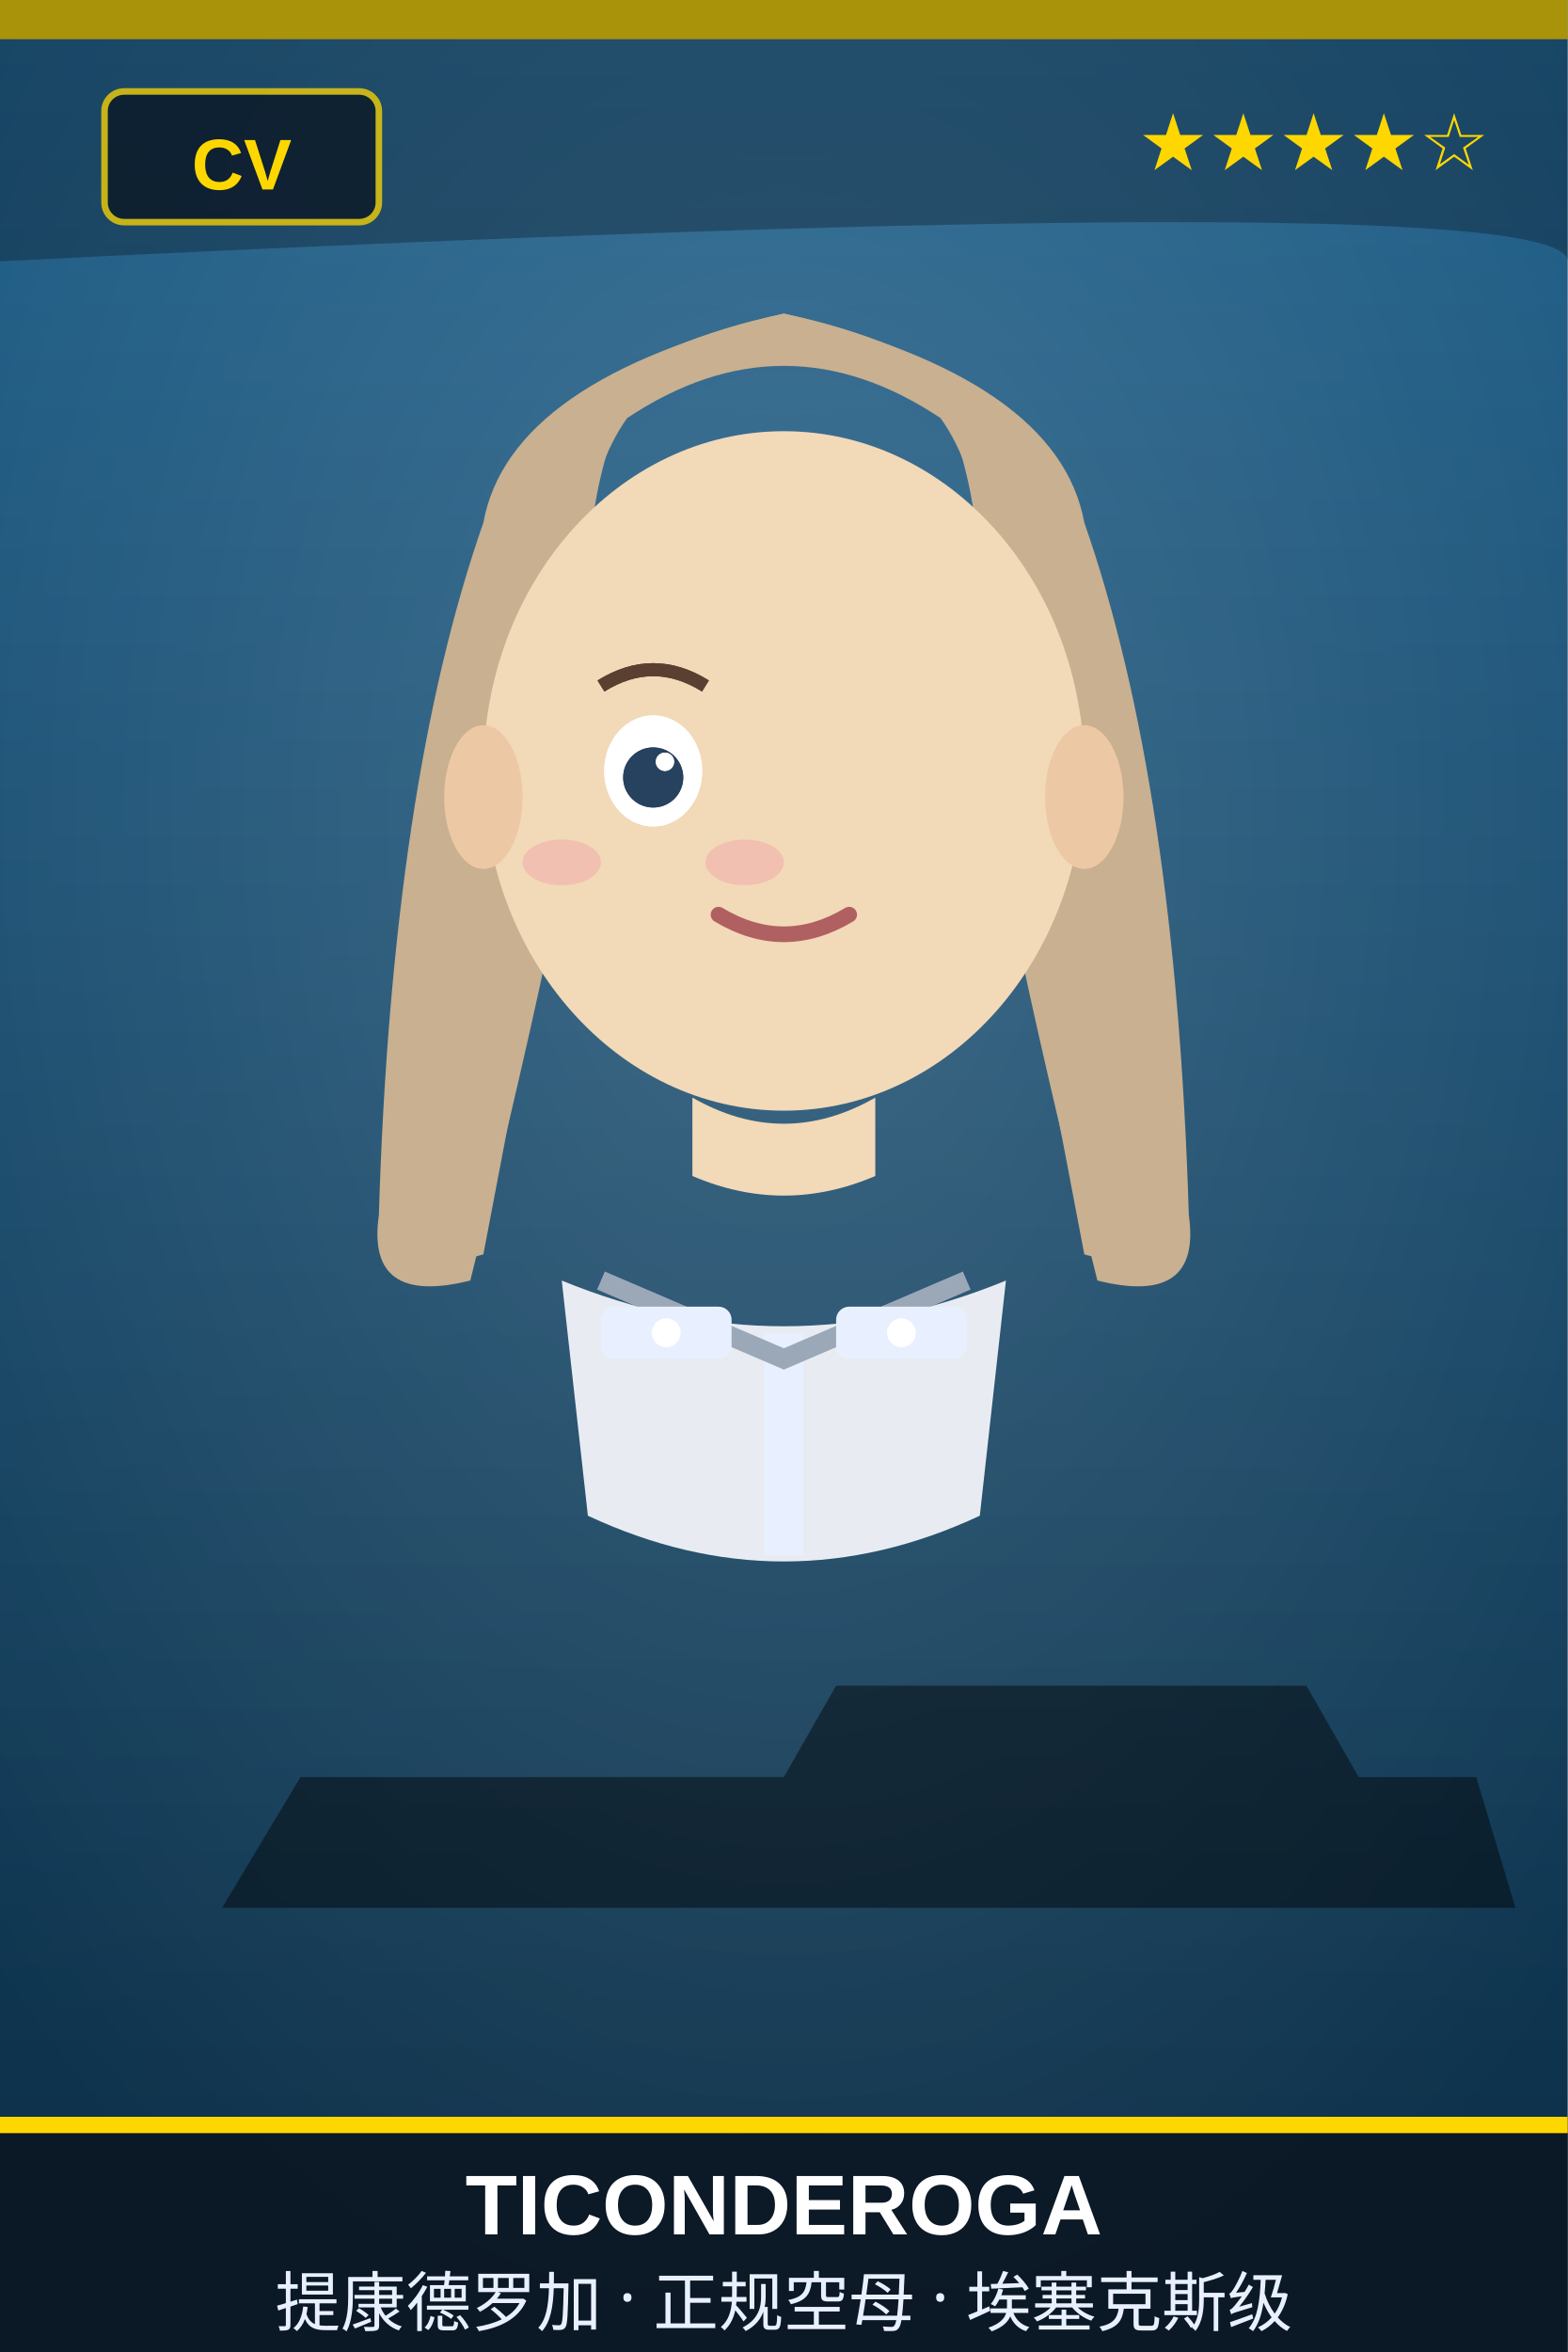
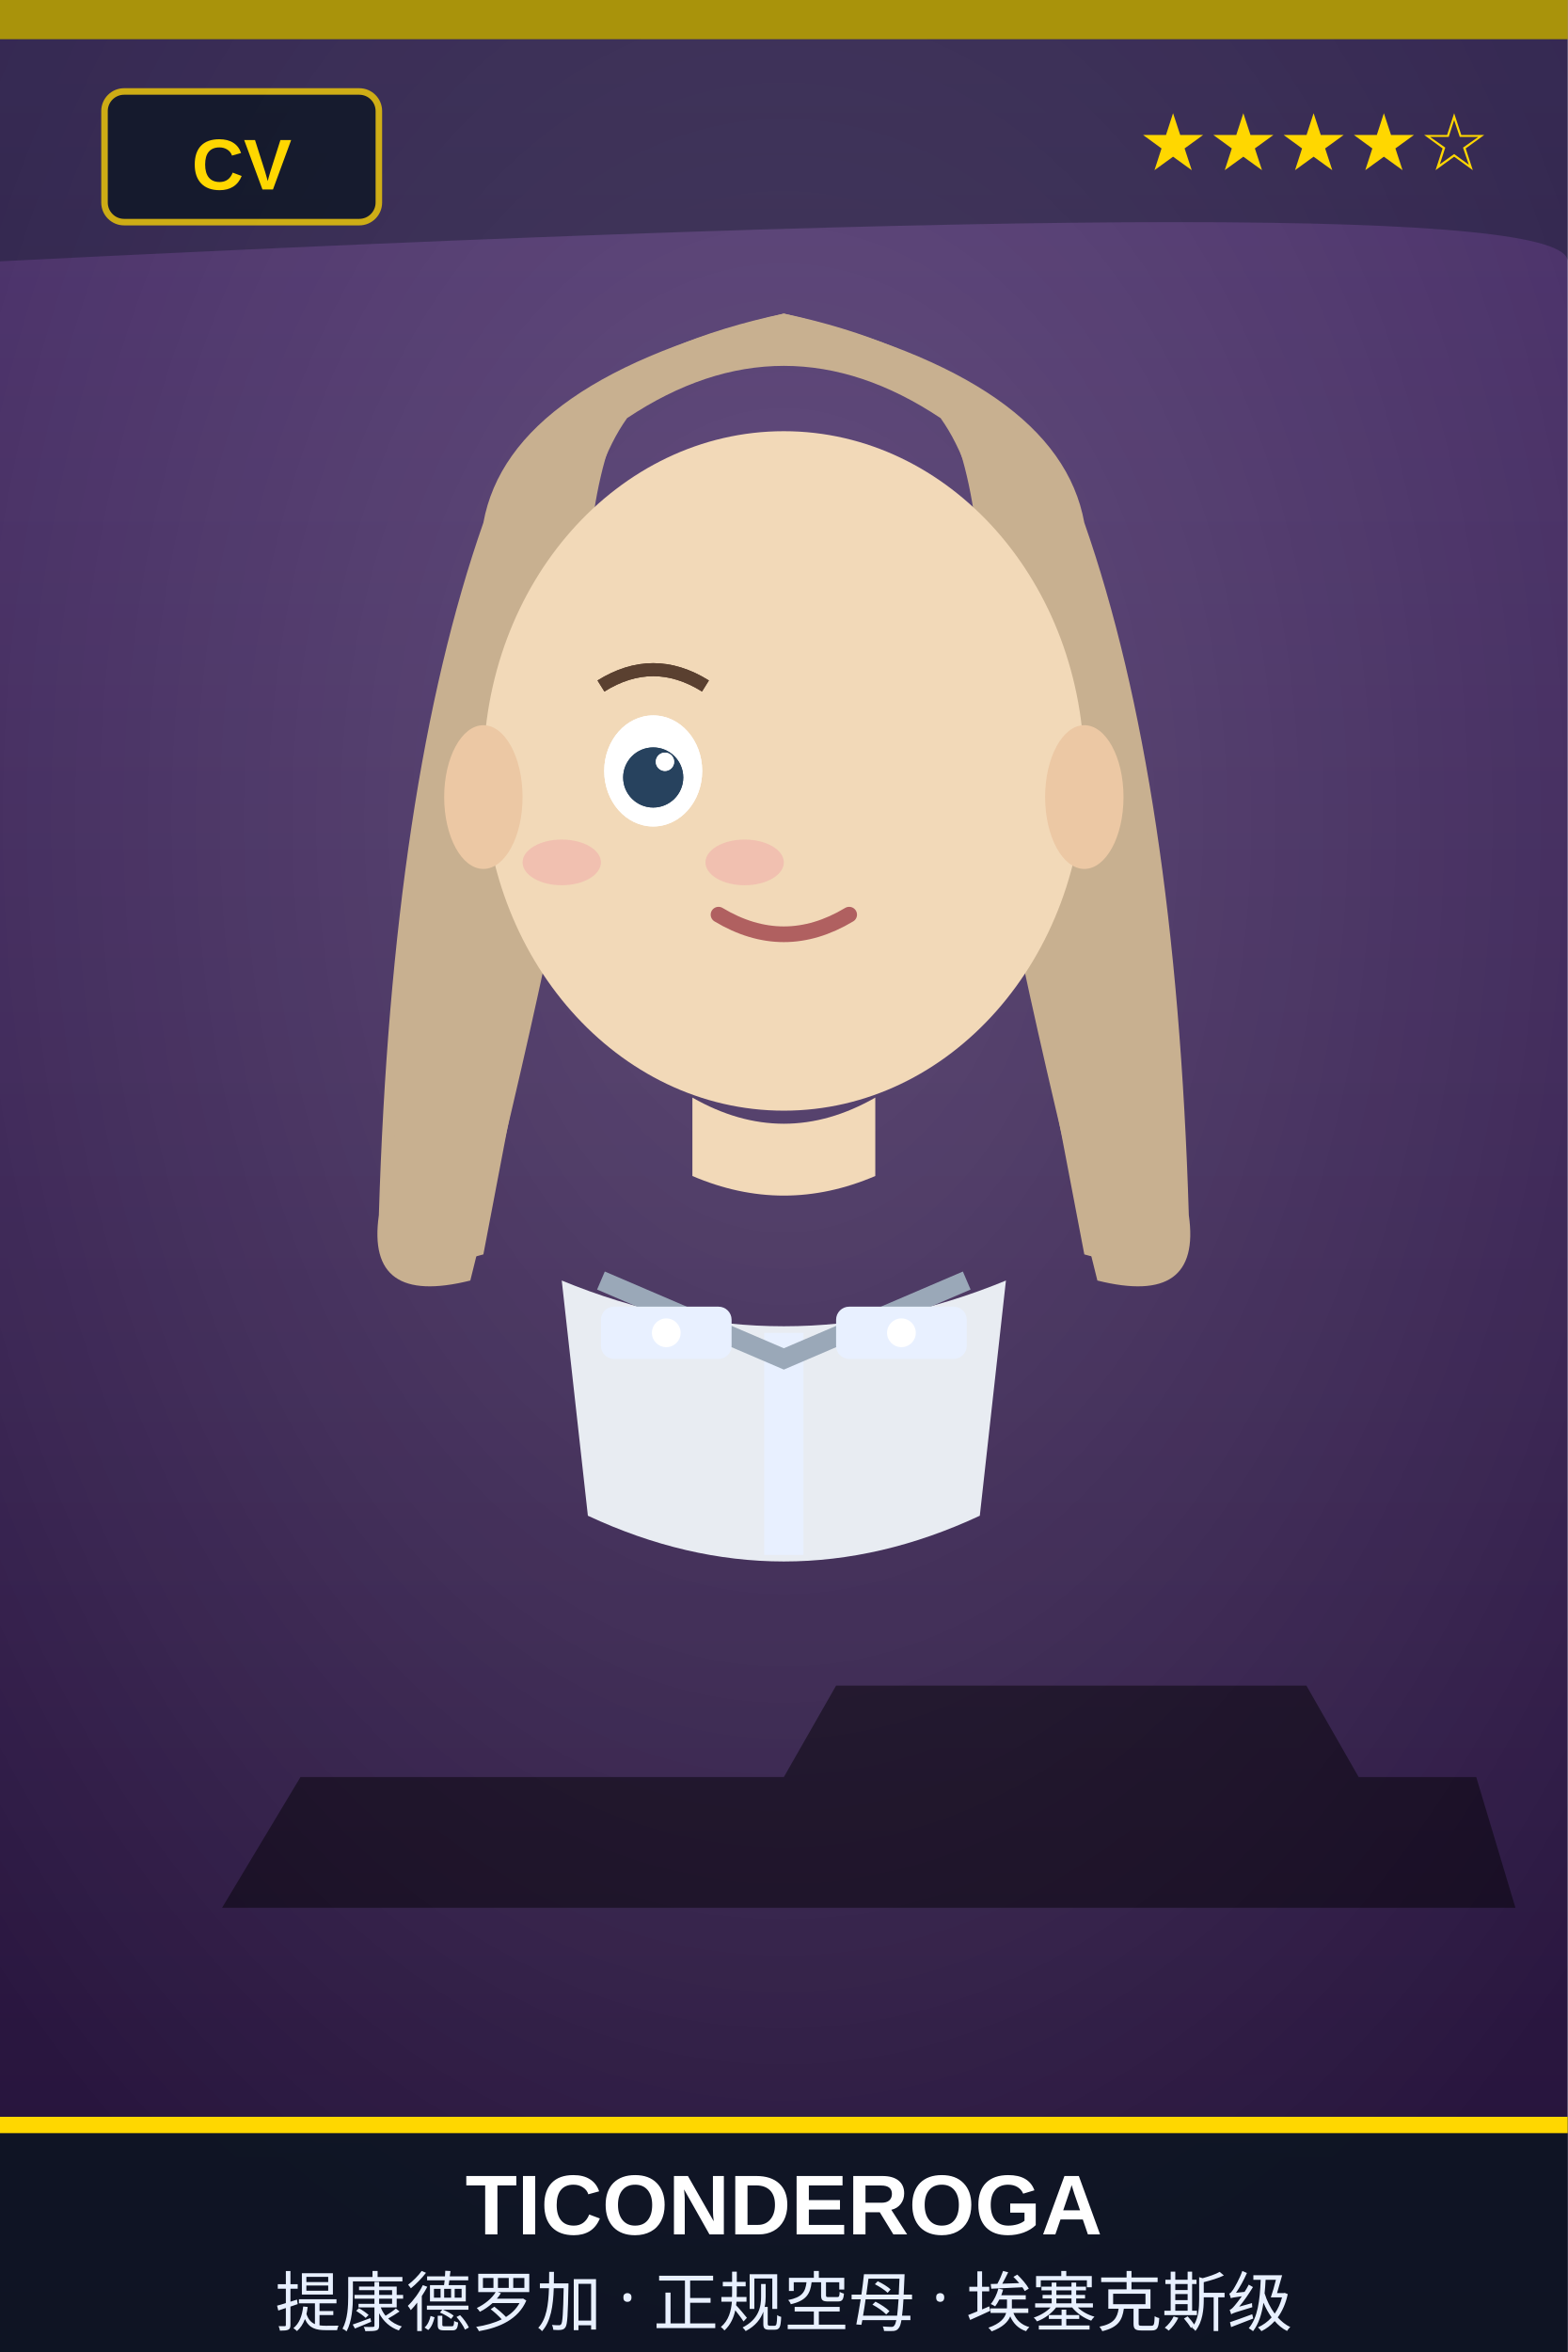
<svg xmlns="http://www.w3.org/2000/svg" width="240" height="360" viewBox="0 0 240 360">
  <defs>
    <linearGradient id="bg" x1="0" y1="0" x2="0" y2="1">
-       <stop offset="0" stop-color="#1b5e8a" />
-       <stop offset="1" stop-color="#0c2d44" />
+       <stop offset="0" stop-color="#4a2f6b" />
+       <stop offset="1" stop-color="#241238" />
    </linearGradient>
    <radialGradient id="glow" cx="0.5" cy="0.35" r="0.7">
      <stop offset="0" stop-color="#ffffff" stop-opacity="0.18" />
      <stop offset="1" stop-color="#ffffff" stop-opacity="0" />
    </radialGradient>
  </defs>
  <rect width="240" height="360" fill="url(#bg)" />
  <rect width="240" height="360" fill="url(#glow)" />
  <rect x="0" y="0" width="240" height="6" fill="#ffd700" />
  <path d="M0,40 Q240,28 240,40 L240,0 L0,0 Z" fill="#0a1420" opacity="0.35" />
  <g transform="translate(16,14)">
    <rect width="42" height="20" rx="3" fill="#0a1420" opacity="0.75" stroke="#ffd700" stroke-width="1" />
    <text x="21" y="15" font-size="11" font-weight="bold" text-anchor="middle" fill="#ffd700" font-family="Arial">CV</text>
  </g>
  <text x="228" y="26" font-size="12" text-anchor="end" fill="#ffd700" font-family="Arial">★★★★☆</text>
  <path d="M74,80 Q60,120 58,186 Q56,200 72,196 Q86,140 90,112 Q88,76 96,62 Q120,44 144,62 Q152,76 150,112 Q154,140 168,196 Q184,200 182,186 Q180,120 166,80 Q162,58 120,48 Q78,58 74,80 Z" fill="#c8b090" />
  <path d="M74,84 Q62,120 60,184 Q60,196 74,192 Q84,140 88,116 Q86,78 96,64 Q120,48 144,64 Q154,78 152,116 Q156,140 166,192 Q180,196 180,184 Q178,120 166,84 Q158,56 120,48 Q82,56 74,84 Z" fill="#c8b090" />
  <ellipse cx="120" cy="118" rx="46" ry="52" fill="#f2d9b8" />
  <ellipse cx="74" cy="122" rx="6" ry="11" fill="#ecc8a4" />
  <ellipse cx="166" cy="122" rx="6" ry="11" fill="#ecc8a4" />
  <path d="M106,168 Q120,176 134,168 L134,180 Q120,186 106,180 Z" fill="#f2d9b8" />
  <path d="M86,196 Q120,210 154,196 L150,232 Q120,246 90,232 Z" fill="#e8ecf2" />
  <path d="M120,204 L120,238" stroke="#e8f0ff" stroke-width="6" />
  <path d="M92,196 L120,208 L148,196" stroke="#9aa8b8" stroke-width="3" fill="none" />
  <rect x="92" y="200" width="20" height="8" rx="2" fill="#e8f0ff" />
  <rect x="128" y="200" width="20" height="8" rx="2" fill="#e8f0ff" />
  <circle cx="102" cy="204" r="2.2" fill="#fff" />
  <circle cx="138" cy="204" r="2.2" fill="#fff" />
  <ellipse cx="100" cy="118" rx="7.5" ry="8.5" fill="#fff" />
  <ellipse cx="100" cy="118" rx="7.5" ry="8.5" fill="#fff" />
  <circle cx="100" cy="119" r="4.6" fill="#27425e" />
  <circle cx="100" cy="119" r="4.6" fill="#27425e" />
  <circle cx="101.8" cy="116.6" r="1.4" fill="#fff" />
  <circle cx="101.8" cy="116.6" r="1.4" fill="#fff" />
  <path d="M92,105 Q100,100 108,105" stroke="#5a4030" stroke-width="2" fill="none" />
  <path d="M92,105 Q100,100 108,105" stroke="#5a4030" stroke-width="2" fill="none" />
  <path d="M110,140 Q120,146 130,140" stroke="#b06060" stroke-width="2.4" fill="none" stroke-linecap="round" />
  <ellipse cx="86" cy="132" rx="6" ry="3.5" fill="#f0a8a8" opacity="0.5" />
  <ellipse cx="114" cy="132" rx="6" ry="3.5" fill="#f0a8a8" opacity="0.5" />
  <g transform="translate(0,0)" fill="#000" opacity="0.45">
    <path d="M34,292 L46,272 L120,272 L128,258 L200,258 L208,272 L226,272 L232,292 Z" />
  </g>
  <rect x="0" y="324" width="240" height="36" fill="#0a1420" opacity="0.85" />
  <rect x="0" y="324" width="240" height="2.5" fill="#ffd700" />
  <text x="120" y="342" font-size="13" font-weight="bold" text-anchor="middle" fill="#ffffff" font-family="Arial">TICONDEROGA</text>
  <text x="120" y="356" font-size="10" text-anchor="middle" fill="#e8f0ff" font-family="'Microsoft YaHei', sans-serif">提康德罗加 · 正规空母 · 埃塞克斯级</text>
</svg>
